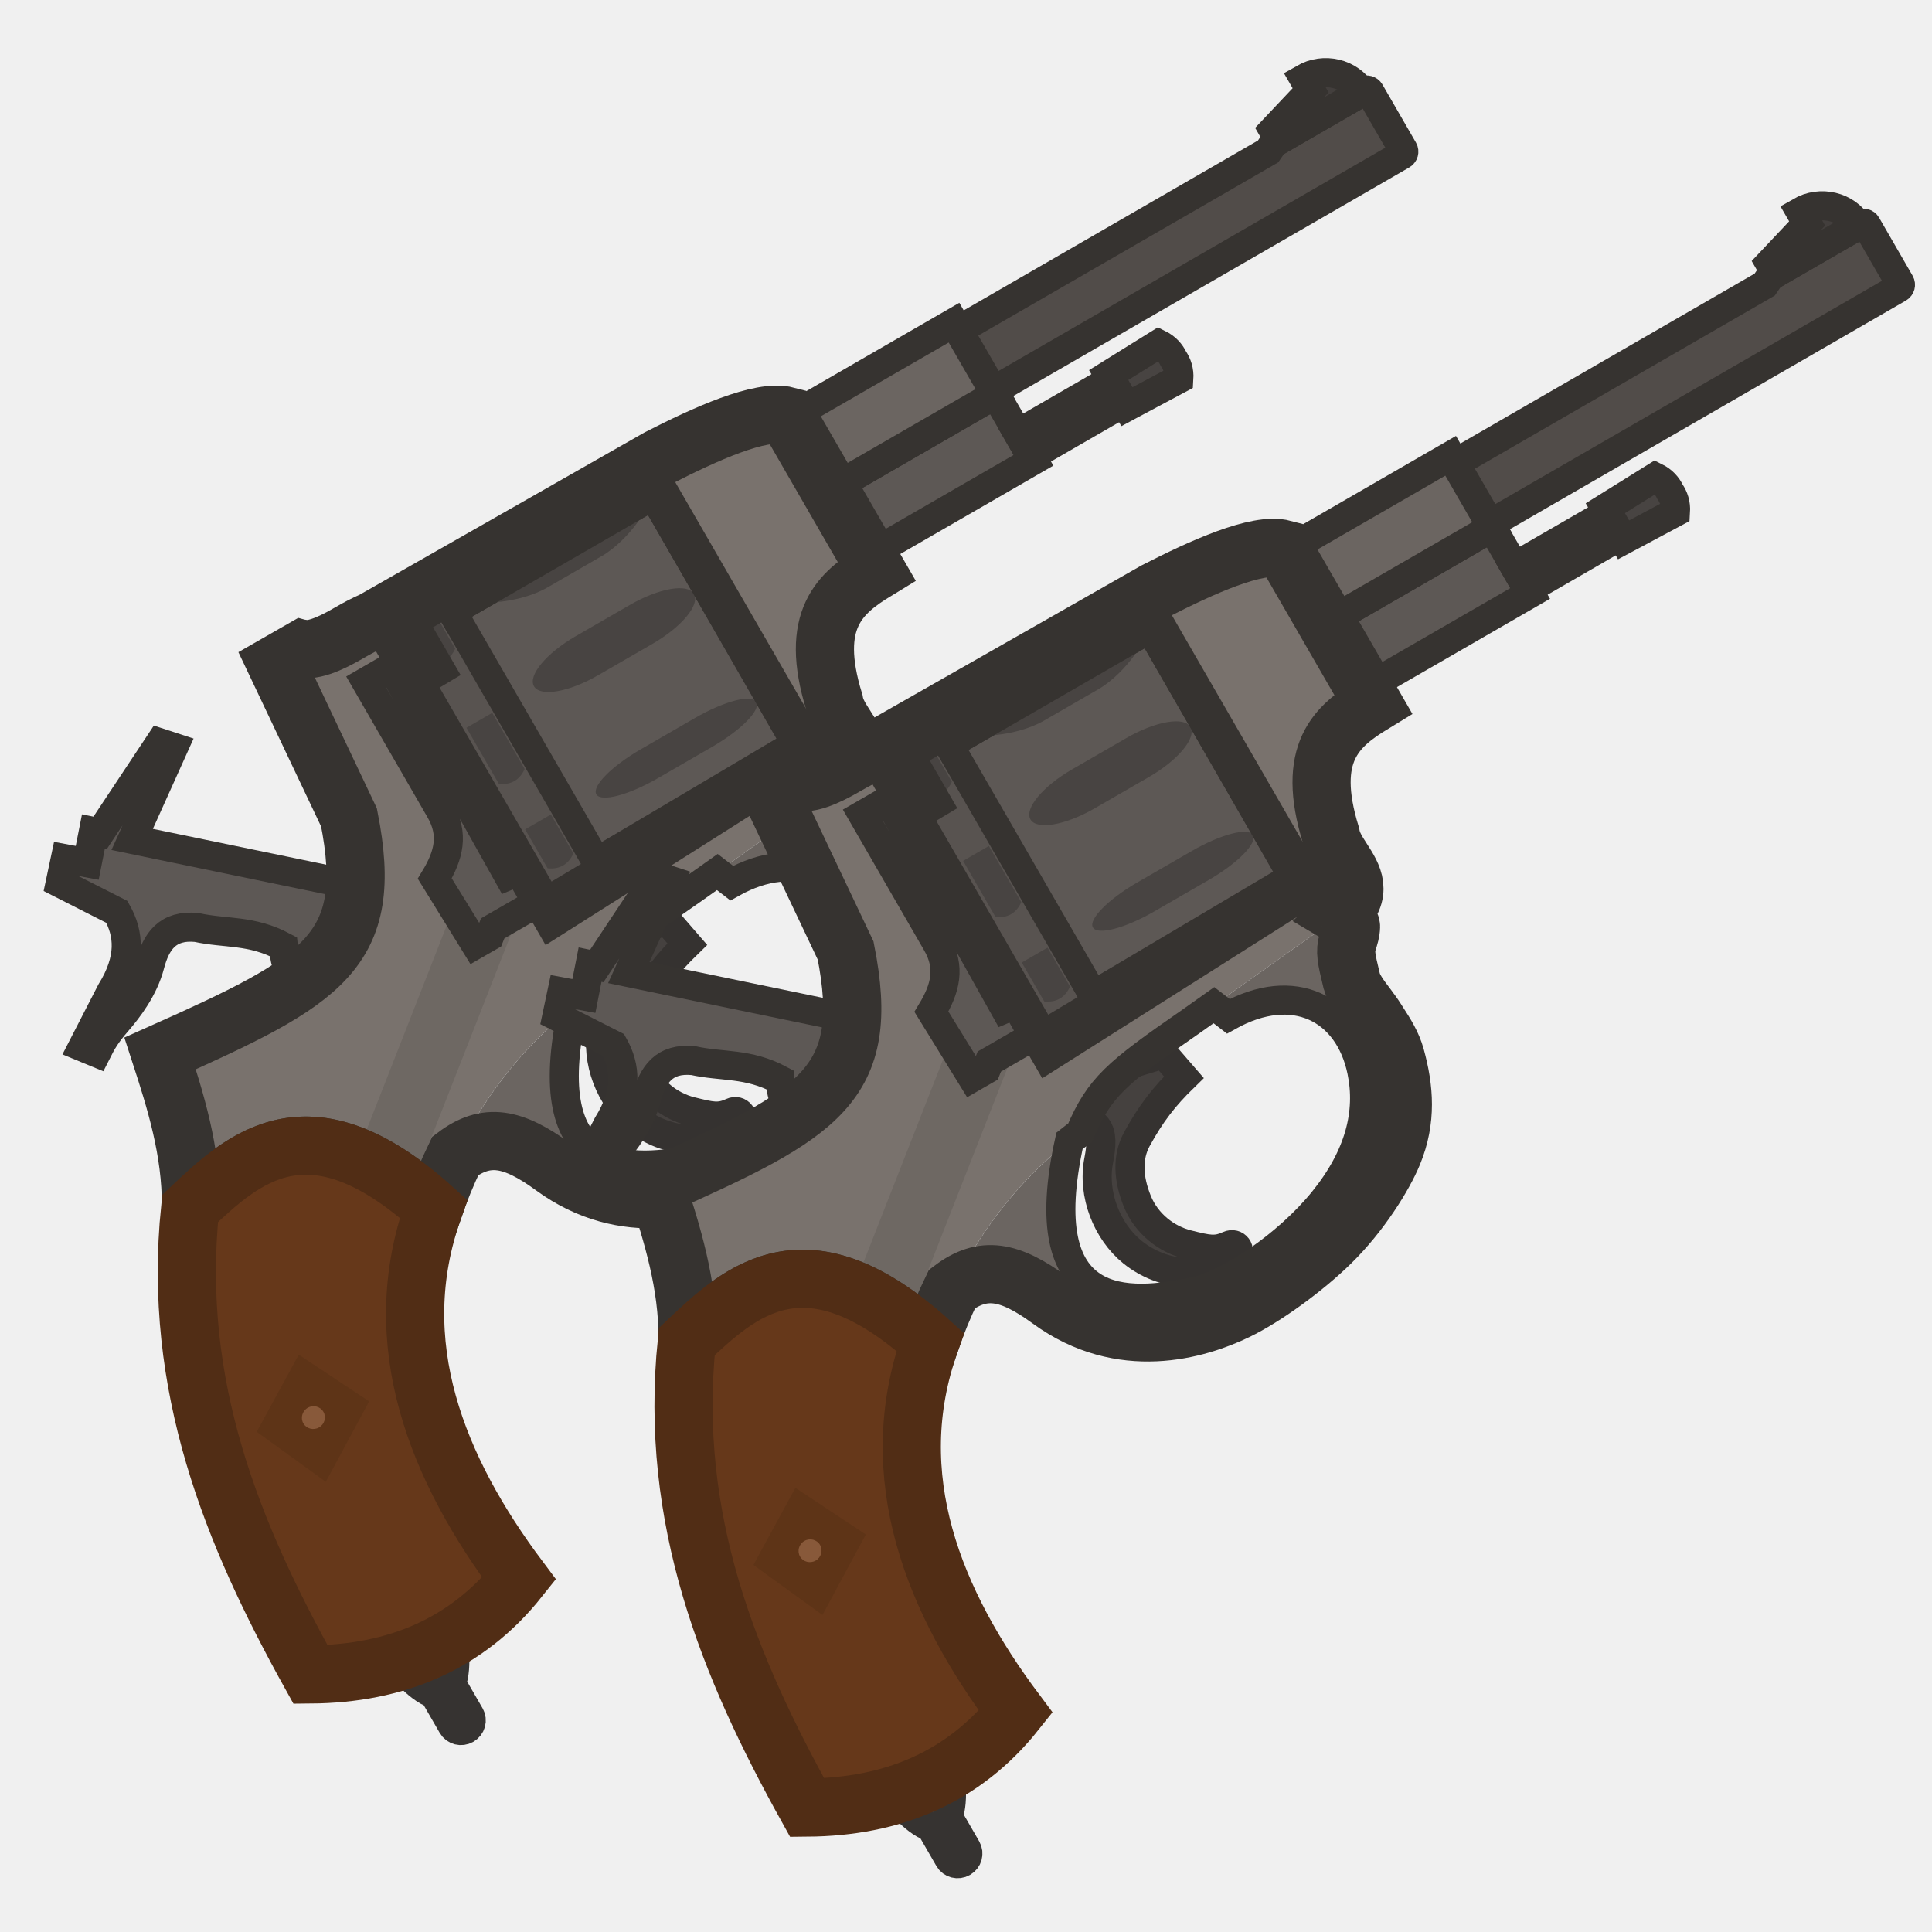
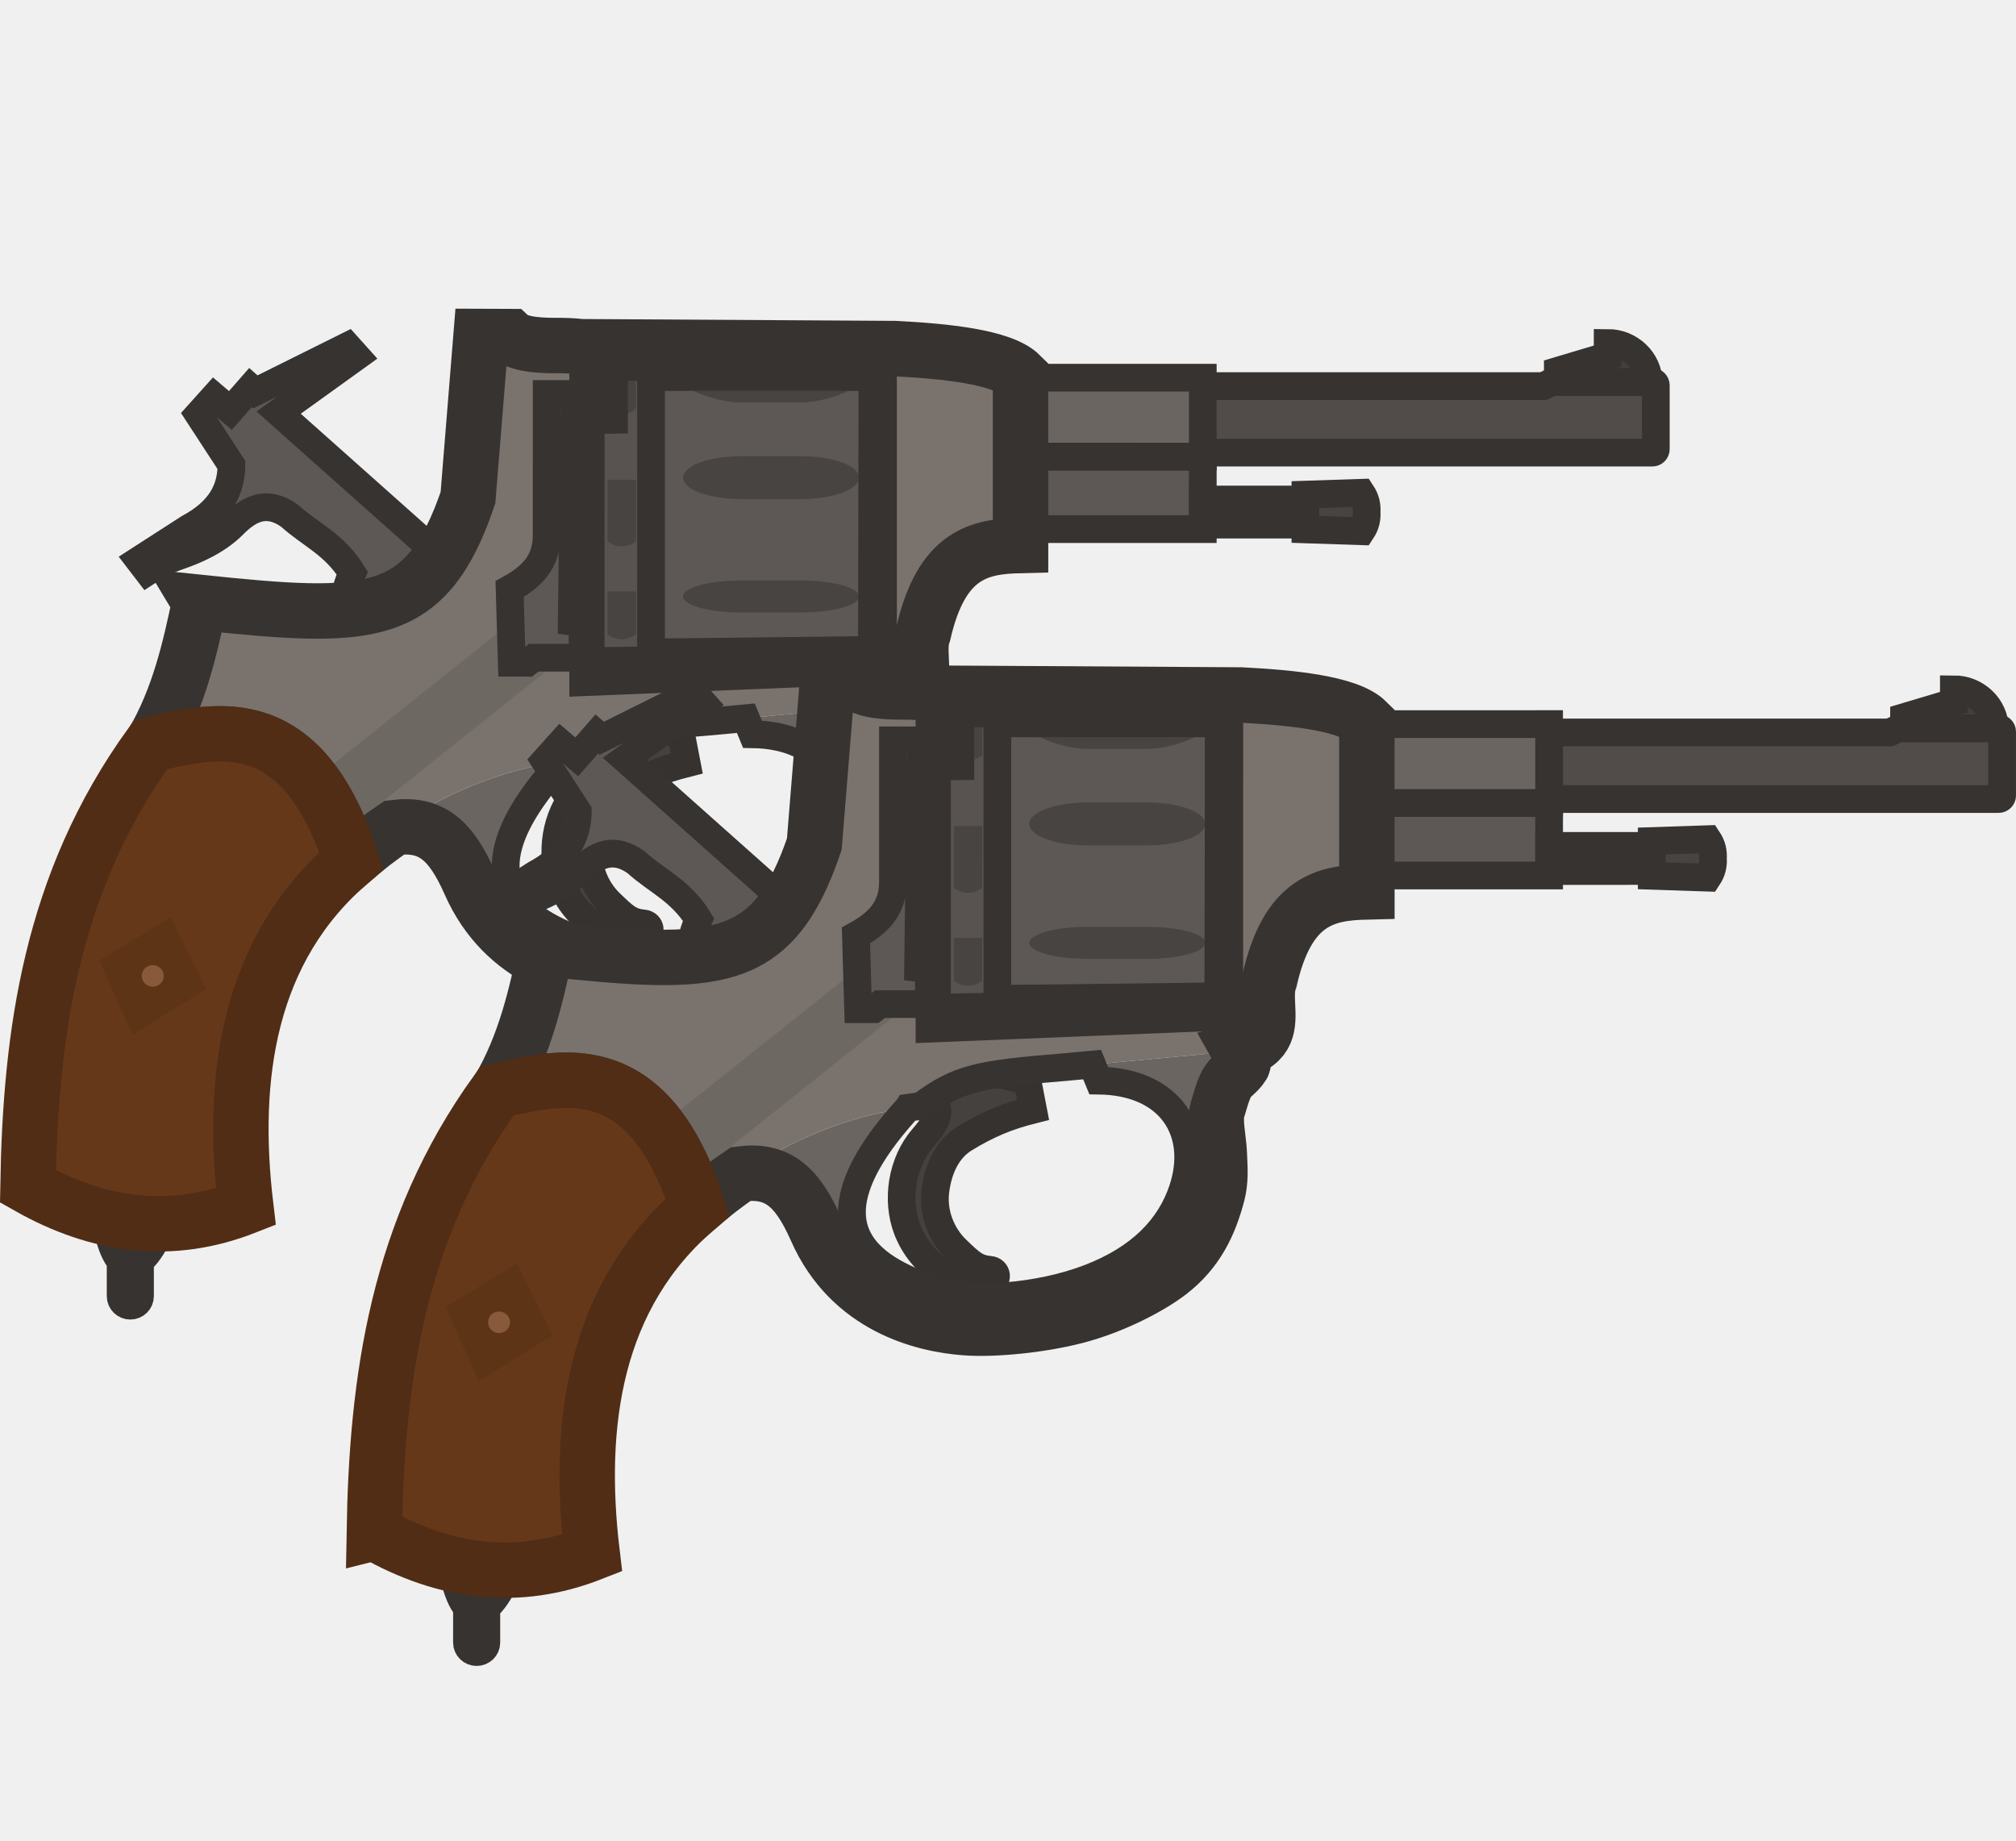
- <svg xmlns="http://www.w3.org/2000/svg" width="110" height="110" viewBox="0 0 110 110" fill="none">
-   <g clip-path="url(#clip0_1485_351)">
-     <path d="M40.005 31.805L79.822 8.817C79.923 8.758 79.959 8.631 79.902 8.532L77.994 5.227C77.937 5.128 77.808 5.095 77.707 5.153L72.525 8.146L72.198 8.624L38.016 28.359L40.005 31.805Z" fill="#514C49" stroke="#363330" stroke-width="1.656" stroke-miterlimit="3.994" stroke-linecap="round" />
-     <path fill-rule="evenodd" clip-rule="evenodd" d="M27.529 58.328C29.181 57.997 32.451 56.291 32.451 56.291C33.363 56.028 33.891 56.217 34.177 56.605C34.47 57.003 34.451 57.601 34.277 58.503C33.908 60.411 34.746 62.531 36.199 63.709C37.947 65.125 40.508 65.332 42.097 63.892C42.422 63.597 42.081 63.146 41.683 63.328C40.929 63.675 40.507 63.566 39.348 63.28C38.124 62.977 37.001 62.089 36.486 60.836C35.945 59.522 35.899 58.289 36.454 57.274C37.246 55.825 38.004 54.847 39.129 53.754L37.979 52.426L29.553 54.98L27.529 58.328Z" fill="#45413F" stroke="#353230" stroke-width="1.656" stroke-miterlimit="3.994" stroke-linecap="round" />
-     <path d="M18.331 58.801C17.492 57.252 16.316 55.899 16.129 53.897C14.31 52.926 12.838 53.169 11.192 52.806C9.543 52.648 8.888 53.591 8.533 54.944C8.179 56.296 7.3 57.44 6.674 58.164C6.049 58.888 5.827 59.264 5.49 59.935L4.703 59.61L6.324 56.456C7.486 54.582 7.351 53.153 6.652 51.918L3.426 50.281L3.72 48.895L4.966 49.127L5.319 47.342L5.701 47.42L9.101 42.294L9.888 42.551L7.525 47.794L23.018 50.996L18.331 58.801Z" fill="#5D5855" stroke="#363330" stroke-width="1.656" stroke-miterlimit="3.994" stroke-linecap="round" />
-     <path fill-rule="evenodd" clip-rule="evenodd" d="M10.872 68.661C10.885 65.517 9.997 62.685 9.115 59.978C18.413 55.826 21.392 54.191 19.87 46.54L15.727 37.806L17.249 36.935C18.02 37.106 19.368 36.328 19.866 36.04C20.363 35.753 20.771 35.535 21.214 35.346L37.494 26.073C40.134 24.72 43.304 23.282 44.807 23.678L49.9 32.5C47.82 33.767 46.048 35.273 47.494 39.957C47.571 40.45 47.864 40.906 48.157 41.361C48.767 42.308 49.377 43.255 48.04 44.545L39.507 50.594C35.262 53.532 34.327 54.315 33.211 56.922C29.011 59.979 26.255 64.264 24.686 68.822C17.739 62.554 13.993 65.806 10.973 68.663L10.872 68.661ZM46.499 43.058L37.329 27.175L21.8 36.113L31.348 52.651L46.499 43.058Z" fill="#79726D" />
-     <path d="M23.393 67.734C22.269 66.86 21.235 66.248 20.278 65.847L26.332 50.407L29.701 51.647L23.393 67.734Z" fill="#6E6863" />
-     <path d="M27.502 45.983L43.02 37.023L40.706 33.015L25.188 41.975L27.502 45.983Z" fill="#484442" />
-     <path d="M40.21 32.167L39.463 32.12L37.474 28.674L37.807 28.004L40.21 32.167Z" fill="#45413F" />
-     <path fill-rule="evenodd" clip-rule="evenodd" d="M47.249 27.898L49.415 31.65L58.842 26.208L56.675 22.455L47.249 27.898Z" fill="#5D5855" stroke="#363330" stroke-width="1.656" stroke-miterlimit="3.994" stroke-linecap="round" />
-     <path fill-rule="evenodd" clip-rule="evenodd" d="M47.248 27.896L44.89 23.813L54.317 18.371L56.675 22.455L47.248 27.896Z" fill="#6B6561" stroke="#363330" stroke-width="1.656" stroke-miterlimit="3.994" stroke-linecap="round" />
-     <path d="M72.821 7.978L77.524 5.263C76.855 4.158 75.383 3.809 74.234 4.471L74.622 5.142L72.488 7.401L72.821 7.978Z" fill="#433F3D" stroke="#363330" stroke-width="1.656" stroke-miterlimit="3.994" stroke-linecap="round" />
-     <path d="M63.272 21.607L64.022 22.907L58.705 25.976L57.955 24.677L63.272 21.607Z" fill="#534E4B" stroke="#363330" stroke-width="1.656" stroke-miterlimit="3.994" stroke-linecap="round" />
-     <path fill-rule="evenodd" clip-rule="evenodd" d="M31.108 51.336L34.203 49.481L33.977 49.078L45.329 42.347L37.203 28.196L25.741 34.813L25.446 34.301L22.317 36.108L31.108 51.336Z" fill="#585350" />
-     <path d="M33.97 49.078L25.734 34.812L37.196 28.195L45.432 42.461L33.97 49.078Z" fill="#5D5855" stroke="#363330" stroke-width="1.656" stroke-miterlimit="3.994" stroke-linecap="round" />
-     <path fill-rule="evenodd" clip-rule="evenodd" d="M23.193 35.605L24.66 34.758L25.916 36.934C25.636 37.559 25.131 37.851 24.45 37.781L23.193 35.605Z" fill="#484442" />
-     <path fill-rule="evenodd" clip-rule="evenodd" d="M29.898 47.222L31.365 46.375L32.645 48.592C32.365 49.218 31.859 49.509 31.178 49.439L29.898 47.222Z" fill="#484442" />
-     <path fill-rule="evenodd" clip-rule="evenodd" d="M26.559 41.435L28.025 40.588L29.871 43.785C29.591 44.411 29.085 44.702 28.404 44.632L26.559 41.435Z" fill="#484442" />
-     <path fill-rule="evenodd" clip-rule="evenodd" d="M32.773 36.225L35.859 34.443C37.528 33.48 39.157 33.2 39.512 33.815C39.867 34.43 38.81 35.7 37.141 36.663L34.055 38.445C32.387 39.409 30.758 39.689 30.403 39.074C30.048 38.459 31.105 37.188 32.773 36.225Z" fill="#484442" />
-     <path d="M39.572 40.878L36.486 42.66C34.823 43.62 33.689 44.769 33.953 45.226C34.217 45.684 35.779 45.276 37.442 44.316L40.528 42.534C42.192 41.574 43.326 40.425 43.062 39.967C42.798 39.51 41.236 39.918 39.572 40.878Z" fill="#484442" />
-     <path fill-rule="evenodd" clip-rule="evenodd" d="M36.619 28.819C37.248 28.456 35.917 30.705 34.249 31.668L31.163 33.45C29.494 34.413 26.882 34.441 27.51 34.078L36.619 28.819Z" fill="#484442" />
-     <path d="M63.124 21.355L64.163 23.156L67.119 21.577C67.15 21.105 67.021 20.738 66.81 20.427C66.647 20.089 66.393 19.795 65.969 19.585L63.124 21.355Z" fill="#484442" stroke="#363330" stroke-width="1.656" stroke-miterlimit="3.994" stroke-linecap="round" />
-     <path d="M40.84 49.65L48.043 44.545C48.043 44.545 48.653 44.908 48.647 45.178C48.64 45.477 48.556 45.738 48.463 46.023C48.281 46.59 48.38 46.999 48.678 48.239C48.843 48.927 49.613 49.704 50.098 50.48C50.446 51.035 50.955 51.74 51.188 52.588C51.688 54.403 51.83 56.174 51.041 58.093C50.508 59.392 49.175 61.522 47.51 63.159C45.987 64.656 43.728 66.287 42.145 67.053C39.895 68.142 35.583 69.421 31.502 66.438C29.206 64.76 27.693 64.472 25.926 65.808C27.465 62.615 29.662 59.68 32.618 57.372C30.449 67.203 35.937 66.765 39.756 65.951C41.665 65.544 44.999 63.345 47.069 60.793C49.139 58.24 49.748 55.757 49.259 53.399C48.525 49.854 45.405 48.187 41.66 50.282L40.84 49.65Z" fill="#6B6561" />
-     <path fill-rule="evenodd" clip-rule="evenodd" d="M31.108 51.336L34.203 49.481L33.977 49.078L45.329 42.347L37.203 28.196L25.741 34.813L25.446 34.301L22.317 36.108L31.108 51.336Z" stroke="#363330" stroke-width="1.656" stroke-miterlimit="3.994" stroke-linecap="round" />
-     <path d="M24.704 96.432C23.789 96.168 22.498 94.541 22.498 94.541L25.783 93.086C25.783 93.086 26.086 94.886 25.704 95.848L26.757 97.672C26.913 97.943 26.816 98.292 26.539 98.452C26.262 98.612 25.911 98.522 25.754 98.251L24.704 96.432Z" fill="#403D3A" stroke="#363331" stroke-width="1.656" stroke-miterlimit="3.994" />
-     <path d="M9.115 59.978C9.997 62.685 10.885 65.518 10.872 68.662L10.972 68.662C13.993 65.806 17.739 62.554 24.686 68.822C25.038 67.798 25.449 66.794 25.924 65.808C27.69 64.472 29.204 64.76 31.499 66.438C35.581 69.422 39.892 68.142 42.143 67.052C43.726 66.287 45.985 64.656 47.507 63.159C49.173 61.522 50.506 59.392 51.039 58.094C51.827 56.175 51.686 54.404 51.186 52.588C50.988 51.869 50.591 51.252 50.263 50.742L50.096 50.48C49.929 50.214 49.729 49.947 49.531 49.684L49.528 49.68L49.526 49.678C49.15 49.177 48.783 48.689 48.675 48.239L48.675 48.236C48.378 47.004 48.279 46.588 48.461 46.023C48.553 45.738 48.637 45.477 48.644 45.179C48.647 45.085 48.575 44.98 48.479 44.883C48.3 44.699 48.04 44.545 48.04 44.545C49.377 43.255 48.767 42.308 48.157 41.361L48.157 41.361L48.157 41.361C47.864 40.905 47.571 40.451 47.495 39.957C46.048 35.273 47.82 33.767 49.9 32.5L44.807 23.678C43.304 23.282 40.135 24.721 37.494 26.073L21.214 35.346C20.771 35.535 20.363 35.753 19.866 36.04C19.368 36.327 18.02 37.105 17.249 36.934L15.727 37.806L19.87 46.54C21.392 54.191 18.413 55.826 9.115 59.978Z" stroke="#363330" stroke-width="3.312" />
-     <path d="M32.619 57.372C32.871 57.172 32.952 57.113 33.215 56.922C34.331 54.315 35.266 53.531 39.51 50.593L40.841 49.65L41.662 50.282C45.406 48.187 48.526 49.854 49.261 53.399C49.75 55.757 49.14 58.24 47.07 60.792C45 63.345 41.666 65.543 39.757 65.951C35.938 66.765 30.45 67.203 32.619 57.372Z" stroke="#363330" stroke-width="1.656" />
-     <path fill-rule="evenodd" clip-rule="evenodd" d="M17.677 95.336C22.537 95.298 26.573 93.627 29.557 89.878C24.908 83.67 21.947 76.476 24.69 68.824C17.626 62.449 13.871 65.916 10.824 68.805C9.79 78.937 13.231 87.331 17.677 95.336Z" fill="#66381A" stroke="#512D15" stroke-width="3.312" stroke-miterlimit="3.994" stroke-linecap="round" />
-     <path fill-rule="evenodd" clip-rule="evenodd" d="M18.55 84.369L21.018 79.788L17.011 77.13L14.617 81.521L18.55 84.369Z" fill="#5E3417" />
-     <path d="M18.166 81.271C18.481 81.09 18.592 80.692 18.414 80.384C18.236 80.076 17.836 79.973 17.521 80.155C17.206 80.337 17.095 80.734 17.273 81.042C17.451 81.351 17.851 81.453 18.166 81.271Z" fill="#88593A" />
-     <path d="M46.5 43.056L37.33 27.173L21.801 36.111L31.349 52.649L46.5 43.056Z" stroke="#363330" stroke-width="1.656" stroke-miterlimit="3.994" stroke-linecap="round" />
-     <path fill-rule="evenodd" clip-rule="evenodd" d="M27.87 53.315L27.07 53.775L24.754 50.021C25.552 48.703 25.867 47.499 25.049 46.106L20.843 38.819L24.33 36.806L25.102 38.142L23.067 39.358L28.942 49.851L29.891 49.45L30.089 49.778L29.768 49.98L30.581 51.398L28.052 52.858L27.87 53.315Z" fill="#5D5855" stroke="#363330" stroke-width="1.656" stroke-miterlimit="3.994" stroke-linecap="round" />
-     <path d="M68.283 39.385L108.1 16.397C108.201 16.338 108.236 16.211 108.179 16.112L106.271 12.807C106.214 12.708 106.086 12.675 105.985 12.733L100.802 15.726L100.475 16.204L66.293 35.939L68.283 39.385Z" fill="#514C49" stroke="#363330" stroke-width="1.656" stroke-miterlimit="3.994" stroke-linecap="round" />
-     <path fill-rule="evenodd" clip-rule="evenodd" d="M55.807 65.908C57.458 65.577 60.728 63.871 60.728 63.871C61.64 63.608 62.168 63.797 62.454 64.186C62.748 64.583 62.728 65.181 62.554 66.083C62.185 67.991 63.023 70.111 64.477 71.289C66.225 72.705 68.785 72.912 70.374 71.472C70.7 71.177 70.358 70.726 69.96 70.908C69.207 71.255 68.784 71.147 67.625 70.86C66.402 70.557 65.278 69.669 64.763 68.416C64.222 67.102 64.176 65.869 64.731 64.854C65.524 63.405 66.281 62.427 67.406 61.334L66.257 60.006L57.831 62.56L55.807 65.908Z" fill="#45413F" stroke="#353230" stroke-width="1.656" stroke-miterlimit="3.994" stroke-linecap="round" />
-     <path d="M46.609 66.381C45.769 64.832 44.593 63.479 44.406 61.477C42.588 60.506 41.115 60.75 39.469 60.386C37.82 60.228 37.165 61.171 36.811 62.524C36.456 63.876 35.577 65.02 34.952 65.744C34.326 66.469 34.104 66.844 33.768 67.515L32.98 67.19L34.601 64.035C35.764 62.162 35.629 60.733 34.929 59.498L31.704 57.861L31.997 56.476L33.244 56.707L33.596 54.922L33.978 55L37.379 49.874L38.166 50.131L35.802 55.374L51.295 58.577L46.609 66.381Z" fill="#5D5855" stroke="#363330" stroke-width="1.656" stroke-miterlimit="3.994" stroke-linecap="round" />
-     <path fill-rule="evenodd" clip-rule="evenodd" d="M39.149 76.242C39.163 73.098 38.274 70.265 37.392 67.558C46.691 63.406 49.67 61.771 48.147 54.12L44.005 45.386L45.526 44.515C46.298 44.686 47.645 43.908 48.143 43.62C48.641 43.333 49.049 43.115 49.491 42.926L65.771 33.654C68.412 32.3 71.582 30.862 73.084 31.259L78.177 40.08C76.097 41.347 74.326 42.854 75.772 47.537C75.849 48.031 76.142 48.486 76.435 48.941C77.044 49.888 77.654 50.835 76.317 52.125L67.784 58.174C63.54 61.112 62.605 61.895 61.488 64.502C57.288 67.559 54.532 71.844 52.964 76.403C46.017 70.134 42.27 73.386 39.25 76.243L39.149 76.242ZM74.776 50.638L65.606 34.755L50.077 43.693L59.625 60.231L74.776 50.638Z" fill="#79726D" />
-     <path d="M51.67 75.314C50.546 74.44 49.512 73.828 48.555 73.427L54.61 57.987L57.979 59.227L51.67 75.314Z" fill="#6E6863" />
-     <path d="M55.779 53.563L71.297 44.603L68.983 40.595L53.465 49.555L55.779 53.563Z" fill="#484442" />
-     <path d="M68.487 39.747L67.74 39.7L65.751 36.254L66.084 35.584L68.487 39.747Z" fill="#45413F" />
-     <path fill-rule="evenodd" clip-rule="evenodd" d="M75.526 35.478L77.692 39.23L87.119 33.788L84.952 30.035L75.526 35.478Z" fill="#5D5855" stroke="#363330" stroke-width="1.656" stroke-miterlimit="3.994" stroke-linecap="round" />
-     <path fill-rule="evenodd" clip-rule="evenodd" d="M75.525 35.477L73.168 31.393L82.594 25.951L84.952 30.035L75.525 35.477Z" fill="#6B6561" stroke="#363330" stroke-width="1.656" stroke-miterlimit="3.994" stroke-linecap="round" />
-     <path d="M101.091 15.558L105.794 12.843C105.125 11.738 103.652 11.389 102.504 12.052L102.891 12.722L100.758 14.981L101.091 15.558Z" fill="#433F3D" stroke="#363330" stroke-width="1.656" stroke-miterlimit="3.994" stroke-linecap="round" />
-     <path d="M91.549 29.187L92.299 30.487L86.983 33.556L86.232 32.257L91.549 29.187Z" fill="#534E4B" stroke="#363330" stroke-width="1.656" stroke-miterlimit="3.994" stroke-linecap="round" />
-     <path fill-rule="evenodd" clip-rule="evenodd" d="M59.386 58.916L62.48 57.061L62.255 56.659L73.606 49.927L65.48 35.776L54.019 42.393L53.723 41.882L50.594 43.688L59.386 58.916Z" fill="#585350" />
-     <path d="M62.248 56.661L54.012 42.395L65.473 35.778L73.709 50.044L62.248 56.661Z" fill="#5D5855" stroke="#363330" stroke-width="1.656" stroke-miterlimit="3.994" stroke-linecap="round" />
-     <path fill-rule="evenodd" clip-rule="evenodd" d="M51.471 43.185L52.937 42.338L54.193 44.514C53.913 45.139 53.408 45.431 52.727 45.361L51.471 43.185Z" fill="#484442" />
-     <path fill-rule="evenodd" clip-rule="evenodd" d="M58.176 54.802L59.642 53.955L60.922 56.172C60.642 56.798 60.136 57.089 59.456 57.019L58.176 54.802Z" fill="#484442" />
-     <path fill-rule="evenodd" clip-rule="evenodd" d="M54.836 49.015L56.302 48.168L58.148 51.365C57.868 51.991 57.362 52.282 56.682 52.212L54.836 49.015Z" fill="#484442" />
-     <path fill-rule="evenodd" clip-rule="evenodd" d="M61.041 43.805L64.127 42.023C65.795 41.06 67.424 40.78 67.779 41.395C68.134 42.01 67.077 43.28 65.409 44.244L62.322 46.026C60.654 46.989 59.025 47.269 58.67 46.654C58.315 46.039 59.372 44.769 61.041 43.805Z" fill="#484442" />
-     <path d="M67.846 48.458L64.759 50.24C63.096 51.2 61.962 52.349 62.226 52.806C62.49 53.264 64.052 52.856 65.716 51.896L68.802 50.114C70.465 49.154 71.599 48.005 71.335 47.547C71.071 47.09 69.509 47.498 67.846 48.458Z" fill="#484442" />
-     <path fill-rule="evenodd" clip-rule="evenodd" d="M64.897 36.399C65.525 36.036 64.195 38.285 62.526 39.248L59.44 41.03C57.772 41.993 55.159 42.021 55.788 41.658L64.897 36.399Z" fill="#484442" />
-     <path d="M91.401 28.936L92.44 30.736L95.396 29.157C95.427 28.684 95.299 28.318 95.087 28.007C94.924 27.669 94.671 27.375 94.246 27.165L91.401 28.936Z" fill="#484442" stroke="#363330" stroke-width="1.656" stroke-miterlimit="3.994" stroke-linecap="round" />
-     <path d="M69.117 57.23L76.32 52.125C76.32 52.125 76.93 52.488 76.924 52.758C76.917 53.057 76.833 53.318 76.741 53.603C76.558 54.17 76.657 54.579 76.955 55.819C77.12 56.507 77.89 57.284 78.376 58.06C78.723 58.615 79.232 59.321 79.466 60.168C79.966 61.983 80.107 63.754 79.319 65.674C78.785 66.972 77.453 69.102 75.787 70.739C74.264 72.236 72.005 73.867 70.422 74.633C68.172 75.722 63.861 77.001 59.779 74.018C57.484 72.34 55.97 72.052 54.203 73.388C55.742 70.195 57.94 67.26 60.895 64.952C58.726 74.783 64.214 74.345 68.033 73.531C69.942 73.124 73.276 70.925 75.346 68.373C77.416 65.82 78.026 63.337 77.537 60.979C76.802 57.434 73.682 55.767 69.938 57.862L69.117 57.23Z" fill="#6B6561" />
-     <path fill-rule="evenodd" clip-rule="evenodd" d="M59.386 58.916L62.48 57.061L62.255 56.659L73.606 49.927L65.48 35.776L54.019 42.393L53.723 41.882L50.594 43.688L59.386 58.916Z" stroke="#363330" stroke-width="1.656" stroke-miterlimit="3.994" stroke-linecap="round" />
-     <path d="M52.982 104.012C52.066 103.748 50.775 102.121 50.775 102.121L54.061 100.666C54.061 100.666 54.363 102.467 53.981 103.428L55.034 105.252C55.191 105.523 55.093 105.872 54.816 106.032C54.539 106.192 54.188 106.102 54.032 105.831L52.982 104.012Z" fill="#403D3A" stroke="#363331" stroke-width="1.656" stroke-miterlimit="3.994" />
-     <path d="M37.392 67.558C38.274 70.265 39.163 73.098 39.149 76.242L39.25 76.243C42.27 73.386 46.017 70.134 52.963 76.402C53.316 75.378 53.726 74.374 54.201 73.388C55.968 72.052 57.481 72.34 59.777 74.018C63.858 77.002 68.17 75.722 70.42 74.633C72.003 73.867 74.262 72.236 75.784 70.739C77.451 69.102 78.783 66.972 79.316 65.674C80.105 63.755 79.963 61.984 79.463 60.168C79.266 59.449 78.869 58.832 78.54 58.323L78.373 58.06C78.206 57.794 78.006 57.527 77.808 57.264L77.805 57.261L77.804 57.258C77.427 56.757 77.061 56.269 76.953 55.819L76.952 55.816C76.656 54.584 76.556 54.168 76.738 53.603C76.831 53.318 76.915 53.057 76.922 52.759C76.924 52.665 76.852 52.56 76.757 52.463C76.578 52.279 76.317 52.125 76.317 52.125C77.654 50.836 77.044 49.888 76.435 48.941L76.435 48.941L76.435 48.941C76.141 48.485 75.849 48.031 75.772 47.538C74.326 42.853 76.097 41.347 78.177 40.08L73.084 31.259C71.582 30.862 68.412 32.301 65.771 33.654L49.491 42.926C49.049 43.115 48.64 43.333 48.143 43.62C47.645 43.907 46.298 44.685 45.526 44.515L44.005 45.386L48.147 54.12C49.67 61.771 46.691 63.406 37.392 67.558Z" stroke="#363330" stroke-width="3.312" />
-     <path d="M60.893 64.952C61.144 64.752 61.226 64.694 61.488 64.503C62.604 61.895 63.539 61.111 67.784 58.173L69.115 57.23L69.935 57.862C73.68 55.767 76.799 57.434 77.534 60.979C78.023 63.337 77.413 65.82 75.343 68.373C73.274 70.925 69.94 73.123 68.031 73.531C64.211 74.345 58.724 74.783 60.893 64.952Z" stroke="#363330" stroke-width="1.656" />
-     <path fill-rule="evenodd" clip-rule="evenodd" d="M45.954 102.916C50.815 102.878 54.85 101.207 57.834 97.458C53.185 91.25 50.225 84.056 52.968 76.404C45.904 70.029 42.148 73.496 39.102 76.385C38.068 86.517 41.508 94.912 45.954 102.916Z" fill="#66381A" stroke="#512D15" stroke-width="3.312" stroke-miterlimit="3.994" stroke-linecap="round" />
-     <path fill-rule="evenodd" clip-rule="evenodd" d="M46.828 91.949L49.296 87.368L45.288 84.71L42.895 89.101L46.828 91.949Z" fill="#5E3417" />
-     <path d="M46.443 88.851C46.758 88.669 46.869 88.272 46.691 87.964C46.513 87.656 46.114 87.553 45.799 87.735C45.484 87.917 45.373 88.314 45.551 88.623C45.729 88.931 46.128 89.033 46.443 88.851Z" fill="#88593A" />
-     <path d="M74.777 50.639L65.608 34.756L50.078 43.694L59.626 60.232L74.777 50.639Z" stroke="#363330" stroke-width="1.656" stroke-miterlimit="3.994" stroke-linecap="round" />
-     <path fill-rule="evenodd" clip-rule="evenodd" d="M56.147 60.895L55.347 61.355L53.031 57.601C53.829 56.283 54.145 55.079 53.327 53.686L49.12 46.399L52.608 44.386L53.38 45.722L51.345 46.938L57.219 57.431L58.169 57.031L58.366 57.358L58.045 57.56L58.858 58.978L56.329 60.438L56.147 60.895Z" fill="#5D5855" stroke="#363330" stroke-width="1.656" stroke-miterlimit="3.994" stroke-linecap="round" />
+ <svg xmlns="http://www.w3.org/2000/svg" width="120.49" height="110" viewBox="0 0 120.49 110" fill="none" version="1.1" id="svg60">
+   <g clip-path="url(#clip0_1485_351)" id="g60" transform="rotate(30,55.25787,53.25702)">
+     <path d="M 40.005,31.805 79.822,8.817 C 79.923,8.758 79.959,8.631 79.902,8.532 L 77.994,5.227 C 77.937,5.128 77.808,5.095 77.707,5.153 L 72.525,8.146 72.198,8.624 38.016,28.359 Z" fill="#514c49" stroke="#363330" stroke-width="1.656" stroke-miterlimit="3.994" stroke-linecap="round" id="path1" />
+     <path fill-rule="evenodd" clip-rule="evenodd" d="m 27.529,58.328 c 1.652,-0.331 4.922,-2.038 4.922,-2.038 0.912,-0.262 1.44,-0.073 1.726,0.315 0.293,0.398 0.274,0.996 0.1,1.897 -0.369,1.908 0.469,4.029 1.923,5.206 1.748,1.416 4.309,1.623 5.898,0.183 0.325,-0.295 -0.016,-0.746 -0.414,-0.563 -0.754,0.346 -1.177,0.238 -2.336,-0.049 -1.223,-0.303 -2.347,-1.191 -2.862,-2.444 -0.541,-1.314 -0.587,-2.547 -0.032,-3.562 0.793,-1.449 1.55,-2.428 2.675,-3.52 l -1.15,-1.328 -8.426,2.554 z" fill="#45413f" stroke="#353230" stroke-width="1.656" stroke-miterlimit="3.994" stroke-linecap="round" id="path2" />
+     <path d="M 18.331,58.801 C 17.492,57.252 16.316,55.899 16.129,53.897 14.31,52.926 12.838,53.169 11.192,52.806 9.543,52.648 8.888,53.591 8.533,54.944 8.179,56.296 7.3,57.44 6.674,58.164 6.049,58.888 5.827,59.264 5.49,59.935 L 4.703,59.61 6.324,56.456 c 1.163,-1.874 1.027,-3.302 0.328,-4.537 l -3.225,-1.637 0.293,-1.386 1.247,0.231 0.353,-1.785 0.382,0.078 3.4,-5.126 0.787,0.257 -2.363,5.242 15.493,3.203 z" fill="#5d5855" stroke="#363330" stroke-width="1.656" stroke-miterlimit="3.994" stroke-linecap="round" id="path3" />
+     <path fill-rule="evenodd" clip-rule="evenodd" d="M 10.872,68.661 C 10.885,65.517 9.997,62.685 9.115,59.978 18.413,55.826 21.392,54.191 19.87,46.54 l -4.143,-8.734 1.522,-0.871 c 0.771,0.171 2.119,-0.607 2.616,-0.894 0.497,-0.287 0.906,-0.505 1.348,-0.695 l 16.28,-9.272 c 2.641,-1.353 5.811,-2.792 7.313,-2.395 l 5.093,8.821 c -2.08,1.268 -3.851,2.774 -2.405,7.458 0.077,0.493 0.37,0.949 0.663,1.404 0.61,0.947 1.219,1.894 -0.117,3.184 l -8.533,6.049 c -4.244,2.938 -5.179,3.721 -6.296,6.329 -4.2,3.056 -6.956,7.342 -8.525,11.9 C 17.739,62.554 13.993,65.806 10.973,68.663 Z M 46.499,43.058 37.329,27.175 21.8,36.113 31.348,52.651 Z" fill="#79726d" id="path4" />
+     <path d="m 23.393,67.734 c -1.124,-0.874 -2.158,-1.486 -3.115,-1.887 l 6.055,-15.44 3.369,1.24 z" fill="#6e6863" id="path5" />
+     <path d="M 27.502,45.983 43.02,37.023 40.706,33.015 25.188,41.975 Z" fill="#484442" id="path6" />
+     <path d="M 40.21,32.167 39.463,32.12 37.474,28.674 37.807,28.004 Z" fill="#45413f" id="path7" />
+     <path fill-rule="evenodd" clip-rule="evenodd" d="m 47.249,27.898 2.166,3.752 9.427,-5.443 -2.167,-3.753 z" fill="#5d5855" stroke="#363330" stroke-width="1.656" stroke-miterlimit="3.994" stroke-linecap="round" id="path8" />
+     <path fill-rule="evenodd" clip-rule="evenodd" d="m 47.248,27.896 -2.358,-4.083 9.427,-5.443 2.358,4.084 z" fill="#6b6561" stroke="#363330" stroke-width="1.656" stroke-miterlimit="3.994" stroke-linecap="round" id="path9" />
+     <path d="M 72.821,7.978 77.524,5.263 C 76.855,4.158 75.383,3.809 74.234,4.471 l 0.387,0.671 -2.134,2.259 z" fill="#433f3d" stroke="#363330" stroke-width="1.656" stroke-miterlimit="3.994" stroke-linecap="round" id="path10" />
+     <path d="m 63.272,21.607 0.75,1.299 -5.316,3.069 -0.75,-1.299 z" fill="#534e4b" stroke="#363330" stroke-width="1.656" stroke-miterlimit="3.994" stroke-linecap="round" id="path11" />
+     <path fill-rule="evenodd" clip-rule="evenodd" d="M 31.108,51.336 34.203,49.481 33.977,49.078 45.329,42.347 37.203,28.196 25.741,34.813 25.446,34.301 22.317,36.108 Z" fill="#585350" id="path12" />
+     <path d="m 33.97,49.078 -8.236,-14.265 11.461,-6.617 8.236,14.265 z" fill="#5d5855" stroke="#363330" stroke-width="1.656" stroke-miterlimit="3.994" stroke-linecap="round" id="path13" />
+     <path fill-rule="evenodd" clip-rule="evenodd" d="m 23.193,35.605 1.466,-0.847 1.256,2.176 c -0.28,0.625 -0.785,0.917 -1.466,0.847 z" fill="#484442" id="path14" />
+     <path fill-rule="evenodd" clip-rule="evenodd" d="m 29.898,47.222 1.466,-0.847 1.28,2.217 c -0.28,0.625 -0.785,0.917 -1.466,0.847 z" fill="#484442" id="path15" />
+     <path fill-rule="evenodd" clip-rule="evenodd" d="m 26.559,41.435 1.466,-0.847 1.846,3.197 c -0.28,0.625 -0.785,0.917 -1.466,0.847 z" fill="#484442" id="path16" />
+     <path fill-rule="evenodd" clip-rule="evenodd" d="m 32.773,36.225 3.086,-1.782 c 1.668,-0.963 3.297,-1.244 3.652,-0.628 0.355,0.615 -0.702,1.885 -2.37,2.849 l -3.086,1.782 c -1.668,0.963 -3.297,1.244 -3.652,0.628 -0.355,-0.615 0.702,-1.885 2.37,-2.849 z" fill="#484442" id="path17" />
+     <path d="m 39.572,40.878 -3.086,1.782 c -1.663,0.96 -2.797,2.109 -2.533,2.567 0.264,0.457 1.826,0.05 3.49,-0.911 l 3.086,-1.782 c 1.663,-0.96 2.797,-2.109 2.533,-2.567 -0.264,-0.457 -1.826,-0.05 -3.49,0.911 z" fill="#484442" id="path18" />
+     <path fill-rule="evenodd" clip-rule="evenodd" d="m 36.619,28.819 c 0.628,-0.363 -0.702,1.885 -2.37,2.849 l -3.086,1.782 c -1.668,0.963 -4.281,0.991 -3.652,0.629 z" fill="#484442" id="path19" />
+     <path d="m 63.124,21.355 1.039,1.8 2.956,-1.579 C 67.15,21.105 67.021,20.738 66.81,20.427 66.647,20.089 66.393,19.795 65.969,19.585 Z" fill="#484442" stroke="#363330" stroke-width="1.656" stroke-miterlimit="3.994" stroke-linecap="round" id="path20" />
+     <path d="m 40.84,49.65 7.203,-5.105 c 0,0 0.611,0.363 0.604,0.633 -0.007,0.298 -0.091,0.559 -0.183,0.845 -0.183,0.567 -0.084,0.976 0.214,2.216 0.165,0.688 0.935,1.465 1.421,2.241 0.347,0.555 0.857,1.26 1.09,2.107 0.5,1.815 0.641,3.587 -0.147,5.506 -0.533,1.299 -1.866,3.428 -3.532,5.066 -1.522,1.497 -3.781,3.127 -5.364,3.894 -2.25,1.089 -6.562,2.369 -10.644,-0.615 -2.295,-1.678 -3.809,-1.965 -5.576,-0.63 1.538,-3.193 3.736,-6.128 6.692,-8.436 -2.169,9.831 3.319,9.393 7.138,8.579 1.909,-0.407 5.243,-2.606 7.313,-5.158 2.07,-2.553 2.679,-5.035 2.191,-7.394 -0.735,-3.545 -3.855,-5.212 -7.599,-3.117 z" fill="#6b6561" id="path21" />
+     <path fill-rule="evenodd" clip-rule="evenodd" d="M 31.108,51.336 34.203,49.481 33.977,49.078 45.329,42.347 37.203,28.196 25.741,34.813 25.446,34.301 22.317,36.108 Z" stroke="#363330" stroke-width="1.656" stroke-miterlimit="3.994" stroke-linecap="round" id="path22" />
+     <path d="M 24.704,96.432 C 23.789,96.168 22.498,94.541 22.498,94.541 l 3.285,-1.455 c 0,0 0.303,1.8 -0.079,2.762 l 1.053,1.824 c 0.156,0.271 0.059,0.62 -0.218,0.78 -0.277,0.16 -0.628,0.07 -0.785,-0.201 z" fill="#403d3a" stroke="#363331" stroke-width="1.656" stroke-miterlimit="3.994" id="path23" />
+     <path d="m 9.115,59.978 c 0.882,2.707 1.77,5.54 1.757,8.684 l 0.101,8e-4 c 3.02,-2.857 6.767,-6.109 13.714,0.16 0.352,-1.024 0.763,-2.029 1.238,-3.014 1.767,-1.336 3.28,-1.048 5.576,0.63 4.082,2.984 8.393,1.704 10.643,0.615 1.583,-0.766 3.842,-2.397 5.364,-3.894 1.666,-1.637 2.998,-3.767 3.532,-5.065 0.788,-1.919 0.647,-3.69 0.147,-5.506 -0.198,-0.719 -0.595,-1.335 -0.923,-1.845 L 50.096,50.48 c -0.167,-0.267 -0.367,-0.533 -0.565,-0.796 l -0.003,-0.004 -0.002,-0.003 c -0.377,-0.501 -0.743,-0.989 -0.851,-1.439 l -8e-4,-0.003 c -0.296,-1.232 -0.396,-1.647 -0.213,-2.213 0.092,-0.285 0.176,-0.546 0.183,-0.844 0.002,-0.094 -0.07,-0.199 -0.165,-0.296 -0.179,-0.183 -0.439,-0.337 -0.439,-0.337 1.337,-1.29 0.727,-2.237 0.117,-3.184 l -10e-5,-2e-4 -2e-4,-3e-4 c -0.293,-0.455 -0.586,-0.91 -0.663,-1.403 -1.446,-4.684 0.325,-6.19 2.405,-7.458 l -5.093,-8.821 c -1.502,-0.397 -4.672,1.042 -7.313,2.395 l -16.28,9.272 c -0.443,0.189 -0.851,0.407 -1.348,0.695 -0.497,0.287 -1.845,1.065 -2.617,0.894 l -1.522,0.871 4.143,8.734 c 1.522,7.651 -1.457,9.286 -10.755,13.438 z" stroke="#363330" stroke-width="3.312" id="path24" />
+     <path d="m 32.619,57.372 c 0.251,-0.2 0.333,-0.259 0.596,-0.449 1.116,-2.608 2.051,-3.391 6.295,-6.329 l 1.331,-0.943 0.821,0.632 c 3.744,-2.095 6.864,-0.428 7.599,3.117 0.489,2.358 -0.121,4.841 -2.191,7.394 -2.07,2.553 -5.404,4.751 -7.312,5.158 -3.82,0.814 -9.307,1.252 -7.138,-8.579 z" stroke="#363330" stroke-width="1.656" id="path25" />
+     <path fill-rule="evenodd" clip-rule="evenodd" d="M 17.677,95.336 C 22.537,95.298 26.573,93.627 29.557,89.878 24.908,83.67 21.947,76.476 24.69,68.824 17.626,62.449 13.871,65.916 10.824,68.805 9.79,78.937 13.231,87.331 17.677,95.336 Z" fill="#66381a" stroke="#512d15" stroke-width="3.312" stroke-miterlimit="3.994" stroke-linecap="round" id="path26" />
+     <path fill-rule="evenodd" clip-rule="evenodd" d="m 18.55,84.369 2.468,-4.581 -4.007,-2.658 -2.394,4.391 z" fill="#5e3417" id="path27" />
+     <path d="m 18.166,81.271 c 0.315,-0.182 0.426,-0.579 0.248,-0.887 -0.178,-0.308 -0.578,-0.411 -0.892,-0.229 -0.315,0.182 -0.426,0.579 -0.248,0.887 0.178,0.308 0.577,0.411 0.892,0.229 z" fill="#88593a" id="path28" />
+     <path d="m 46.5,43.056 -9.17,-15.883 -15.529,8.938 9.548,16.538 z" stroke="#363330" stroke-width="1.656" stroke-miterlimit="3.994" stroke-linecap="round" id="path29" />
+     <path fill-rule="evenodd" clip-rule="evenodd" d="m 27.87,53.315 -0.8,0.461 -2.316,-3.754 c 0.798,-1.318 1.113,-2.522 0.295,-3.915 l -4.207,-7.286 3.488,-2.014 0.772,1.337 -2.035,1.215 5.875,10.493 0.949,-0.401 0.198,0.328 -0.321,0.202 0.813,1.418 -2.529,1.46 z" fill="#5d5855" stroke="#363330" stroke-width="1.656" stroke-miterlimit="3.994" stroke-linecap="round" id="path30" />
+     <path d="M 68.283,39.385 108.1,16.397 c 0.101,-0.058 0.136,-0.186 0.079,-0.285 l -1.908,-3.305 c -0.057,-0.099 -0.185,-0.132 -0.286,-0.074 l -5.183,2.992 -0.327,0.479 -34.181,19.735 z" fill="#514c49" stroke="#363330" stroke-width="1.656" stroke-miterlimit="3.994" stroke-linecap="round" id="path31" />
+     <path fill-rule="evenodd" clip-rule="evenodd" d="m 55.807,65.908 c 1.651,-0.331 4.922,-2.038 4.922,-2.038 0.912,-0.262 1.44,-0.073 1.726,0.315 0.293,0.398 0.274,0.996 0.1,1.897 -0.369,1.908 0.469,4.029 1.922,5.206 1.748,1.416 4.309,1.623 5.898,0.183 0.326,-0.295 -0.016,-0.746 -0.414,-0.563 -0.754,0.346 -1.177,0.238 -2.336,-0.049 -1.223,-0.303 -2.347,-1.191 -2.862,-2.444 -0.541,-1.314 -0.587,-2.547 -0.032,-3.562 0.793,-1.449 1.55,-2.428 2.675,-3.52 l -1.15,-1.328 -8.426,2.554 z" fill="#45413f" stroke="#353230" stroke-width="1.656" stroke-miterlimit="3.994" stroke-linecap="round" id="path32" />
+     <path d="m 46.609,66.381 c -0.84,-1.549 -2.015,-2.902 -2.203,-4.904 -1.819,-0.972 -3.291,-0.728 -4.937,-1.091 -1.649,-0.158 -2.304,0.785 -2.659,2.138 -0.355,1.353 -1.234,2.496 -1.859,3.22 -0.625,0.724 -0.848,1.1 -1.184,1.771 L 32.98,67.19 34.601,64.035 c 1.163,-1.874 1.028,-3.302 0.328,-4.537 l -3.225,-1.637 0.293,-1.386 1.247,0.231 0.353,-1.785 0.382,0.078 3.4,-5.126 0.787,0.257 -2.363,5.242 15.493,3.203 z" fill="#5d5855" stroke="#363330" stroke-width="1.656" stroke-miterlimit="3.994" stroke-linecap="round" id="path33" />
+     <path fill-rule="evenodd" clip-rule="evenodd" d="m 39.149,76.242 c 0.013,-3.144 -0.875,-5.977 -1.757,-8.684 9.298,-4.152 12.277,-5.787 10.755,-13.438 l -4.143,-8.734 1.522,-0.871 c 0.771,0.171 2.119,-0.607 2.616,-0.894 0.498,-0.287 0.906,-0.505 1.348,-0.695 l 16.28,-9.272 c 2.641,-1.353 5.811,-2.792 7.313,-2.395 l 5.093,8.821 c -2.08,1.268 -3.851,2.774 -2.405,7.457 0.077,0.493 0.37,0.949 0.663,1.404 0.61,0.947 1.219,1.894 -0.117,3.184 l -8.533,6.049 c -4.244,2.938 -5.179,3.721 -6.296,6.329 -4.2,3.056 -6.956,7.342 -8.525,11.9 -6.947,-6.269 -10.693,-3.017 -13.714,-0.16 z m 35.627,-25.603 -9.17,-15.883 -15.529,8.938 9.548,16.538 z" fill="#79726d" id="path34" />
+     <path d="M 51.67,75.314 C 50.546,74.44 49.512,73.828 48.555,73.427 l 6.055,-15.441 3.369,1.24 z" fill="#6e6863" id="path35" />
+     <path d="M 55.779,53.563 71.297,44.603 68.983,40.595 53.465,49.555 Z" fill="#484442" id="path36" />
+     <path d="m 68.487,39.747 -0.747,-0.047 -1.989,-3.446 0.333,-0.67 z" fill="#45413f" id="path37" />
+     <path fill-rule="evenodd" clip-rule="evenodd" d="m 75.526,35.478 2.166,3.752 9.427,-5.443 -2.167,-3.753 z" fill="#5d5855" stroke="#363330" stroke-width="1.656" stroke-miterlimit="3.994" stroke-linecap="round" id="path38" />
+     <path fill-rule="evenodd" clip-rule="evenodd" d="m 75.525,35.477 -2.358,-4.083 9.427,-5.443 2.358,4.084 z" fill="#6b6561" stroke="#363330" stroke-width="1.656" stroke-miterlimit="3.994" stroke-linecap="round" id="path39" />
+     <path d="m 101.091,15.558 4.703,-2.715 c -0.669,-1.105 -2.142,-1.454 -3.29,-0.791 l 0.387,0.671 -2.133,2.259 z" fill="#433f3d" stroke="#363330" stroke-width="1.656" stroke-miterlimit="3.994" stroke-linecap="round" id="path40" />
+     <path d="m 91.549,29.187 0.75,1.299 -5.316,3.07 -0.75,-1.299 z" fill="#534e4b" stroke="#363330" stroke-width="1.656" stroke-miterlimit="3.994" stroke-linecap="round" id="path41" />
+     <path fill-rule="evenodd" clip-rule="evenodd" d="m 59.386,58.916 3.095,-1.855 -0.226,-0.403 11.351,-6.731 -8.126,-14.151 -11.461,6.617 -0.295,-0.512 -3.129,1.807 z" fill="#585350" id="path42" />
+     <path d="M 62.248,56.661 54.012,42.395 65.473,35.778 73.709,50.044 Z" fill="#5d5855" stroke="#363330" stroke-width="1.656" stroke-miterlimit="3.994" stroke-linecap="round" id="path43" />
+     <path fill-rule="evenodd" clip-rule="evenodd" d="m 51.471,43.185 1.466,-0.847 1.256,2.176 c -0.28,0.625 -0.785,0.917 -1.466,0.847 z" fill="#484442" id="path44" />
+     <path fill-rule="evenodd" clip-rule="evenodd" d="m 58.176,54.802 1.466,-0.847 1.28,2.217 c -0.28,0.625 -0.785,0.917 -1.466,0.847 z" fill="#484442" id="path45" />
+     <path fill-rule="evenodd" clip-rule="evenodd" d="m 54.836,49.015 1.466,-0.847 1.846,3.197 c -0.28,0.625 -0.786,0.917 -1.466,0.847 z" fill="#484442" id="path46" />
+     <path fill-rule="evenodd" clip-rule="evenodd" d="m 61.041,43.805 3.086,-1.782 c 1.668,-0.963 3.297,-1.244 3.652,-0.628 0.355,0.615 -0.702,1.885 -2.37,2.849 l -3.086,1.782 c -1.668,0.963 -3.297,1.244 -3.652,0.628 -0.355,-0.615 0.702,-1.885 2.37,-2.849 z" fill="#484442" id="path47" />
+     <path d="m 67.846,48.458 -3.086,1.782 c -1.663,0.96 -2.797,2.109 -2.533,2.567 0.264,0.457 1.826,0.05 3.489,-0.911 l 3.086,-1.782 c 1.663,-0.96 2.797,-2.109 2.533,-2.567 -0.264,-0.457 -1.826,-0.05 -3.489,0.911 z" fill="#484442" id="path48" />
+     <path fill-rule="evenodd" clip-rule="evenodd" d="m 64.897,36.399 c 0.628,-0.363 -0.702,1.885 -2.37,2.849 l -3.086,1.782 c -1.668,0.963 -4.281,0.991 -3.652,0.629 z" fill="#484442" id="path49" />
+     <path d="m 91.401,28.936 1.039,1.8 2.956,-1.579 c 0.031,-0.472 -0.097,-0.839 -0.309,-1.15 -0.164,-0.339 -0.417,-0.633 -0.841,-0.842 z" fill="#484442" stroke="#363330" stroke-width="1.656" stroke-miterlimit="3.994" stroke-linecap="round" id="path50" />
+     <path d="m 69.117,57.23 7.203,-5.105 c 0,0 0.611,0.363 0.604,0.633 -0.007,0.298 -0.091,0.559 -0.183,0.845 -0.183,0.567 -0.084,0.976 0.214,2.216 0.165,0.688 0.935,1.465 1.421,2.241 0.347,0.555 0.857,1.26 1.09,2.107 0.5,1.816 0.641,3.587 -0.147,5.506 -0.533,1.299 -1.866,3.428 -3.532,5.066 -1.523,1.497 -3.781,3.127 -5.364,3.893 -2.25,1.089 -6.562,2.369 -10.644,-0.615 -2.295,-1.678 -3.809,-1.965 -5.575,-0.63 1.538,-3.193 3.736,-6.128 6.692,-8.436 -2.169,9.831 3.319,9.393 7.138,8.579 1.909,-0.407 5.243,-2.606 7.313,-5.158 2.07,-2.553 2.679,-5.035 2.191,-7.394 -0.735,-3.545 -3.855,-5.212 -7.599,-3.117 z" fill="#6b6561" id="path51" />
+     <path fill-rule="evenodd" clip-rule="evenodd" d="m 59.386,58.916 3.095,-1.855 -0.226,-0.403 11.351,-6.731 -8.126,-14.151 -11.461,6.617 -0.295,-0.512 -3.129,1.807 z" stroke="#363330" stroke-width="1.656" stroke-miterlimit="3.994" stroke-linecap="round" id="path52" />
+     <path d="m 52.982,104.012 c -0.915,-0.264 -2.207,-1.891 -2.207,-1.891 l 3.285,-1.455 c 0,0 0.303,1.801 -0.079,2.762 l 1.053,1.824 c 0.157,0.271 0.059,0.62 -0.218,0.78 -0.277,0.16 -0.628,0.07 -0.785,-0.201 z" fill="#403d3a" stroke="#363331" stroke-width="1.656" stroke-miterlimit="3.994" id="path53" />
+     <path d="m 37.392,67.558 c 0.882,2.707 1.77,5.54 1.757,8.684 l 0.101,8e-4 c 3.02,-2.857 6.767,-6.109 13.714,0.16 0.352,-1.024 0.762,-2.029 1.238,-3.014 1.767,-1.336 3.28,-1.048 5.576,0.63 4.082,2.984 8.393,1.704 10.643,0.615 1.583,-0.766 3.842,-2.397 5.364,-3.894 1.666,-1.637 2.999,-3.767 3.532,-5.065 0.788,-1.919 0.647,-3.69 0.147,-5.506 -0.198,-0.719 -0.595,-1.335 -0.923,-1.845 l -0.167,-0.262 c -0.167,-0.267 -0.367,-0.533 -0.565,-0.796 l -0.003,-0.004 -0.002,-0.003 c -0.377,-0.501 -0.743,-0.989 -0.851,-1.439 l -9e-4,-0.004 c -0.296,-1.232 -0.396,-1.647 -0.213,-2.213 0.092,-0.285 0.176,-0.546 0.183,-0.844 0.002,-0.094 -0.07,-0.199 -0.165,-0.296 -0.179,-0.183 -0.439,-0.337 -0.439,-0.337 1.337,-1.29 0.727,-2.237 0.117,-3.184 l -2e-4,-3e-4 -1e-4,-2e-4 c -0.293,-0.455 -0.586,-0.91 -0.663,-1.403 -1.446,-4.684 0.325,-6.19 2.405,-7.458 l -5.093,-8.821 c -1.502,-0.397 -4.672,1.042 -7.313,2.395 l -16.28,9.272 c -0.443,0.189 -0.851,0.407 -1.348,0.695 -0.497,0.287 -1.845,1.065 -2.616,0.894 l -1.522,0.871 4.143,8.734 c 1.522,7.651 -1.456,9.286 -10.755,13.438 z" stroke="#363330" stroke-width="3.312" id="path54" />
+     <path d="m 60.893,64.952 c 0.251,-0.2 0.333,-0.259 0.596,-0.449 1.116,-2.608 2.051,-3.391 6.295,-6.329 l 1.331,-0.943 0.821,0.632 c 3.744,-2.095 6.864,-0.428 7.599,3.117 0.489,2.358 -0.121,4.841 -2.191,7.394 -2.07,2.553 -5.404,4.751 -7.313,5.158 -3.82,0.814 -9.307,1.252 -7.138,-8.579 z" stroke="#363330" stroke-width="1.656" id="path55" />
+     <path fill-rule="evenodd" clip-rule="evenodd" d="m 45.954,102.916 c 4.861,-0.038 8.896,-1.709 11.88,-5.458 -4.649,-6.207 -7.61,-13.402 -4.867,-21.053 -7.064,-6.375 -10.819,-2.908 -13.866,-0.019 -1.034,10.132 2.406,18.526 6.852,26.531 z" fill="#66381a" stroke="#512d15" stroke-width="3.312" stroke-miterlimit="3.994" stroke-linecap="round" id="path56" />
+     <path fill-rule="evenodd" clip-rule="evenodd" d="m 46.828,91.949 2.468,-4.581 -4.007,-2.658 -2.394,4.391 z" fill="#5e3417" id="path57" />
+     <path d="m 46.443,88.851 c 0.315,-0.182 0.426,-0.579 0.248,-0.887 -0.178,-0.308 -0.577,-0.411 -0.892,-0.229 -0.315,0.182 -0.426,0.579 -0.248,0.887 0.178,0.308 0.578,0.411 0.892,0.229 z" fill="#88593a" id="path58" />
+     <path d="M 74.777,50.639 65.608,34.756 50.078,43.694 59.626,60.232 Z" stroke="#363330" stroke-width="1.656" stroke-miterlimit="3.994" stroke-linecap="round" id="path59" />
+     <path fill-rule="evenodd" clip-rule="evenodd" d="m 56.147,60.895 -0.8,0.461 -2.316,-3.754 c 0.798,-1.318 1.113,-2.522 0.295,-3.915 l -4.207,-7.286 3.488,-2.014 0.772,1.337 -2.035,1.215 5.875,10.493 0.949,-0.401 0.198,0.328 -0.321,0.202 0.813,1.418 -2.529,1.46 z" fill="#5d5855" stroke="#363330" stroke-width="1.656" stroke-miterlimit="3.994" stroke-linecap="round" id="path60" />
  </g>
-   <defs>
+   <defs id="defs60">
    <clipPath id="clip0_1485_351">
-       <rect width="110" height="110" fill="white" />
+       <rect width="110" height="110" fill="#ffffff" id="rect60" x="0" y="0" />
    </clipPath>
  </defs>
</svg>
